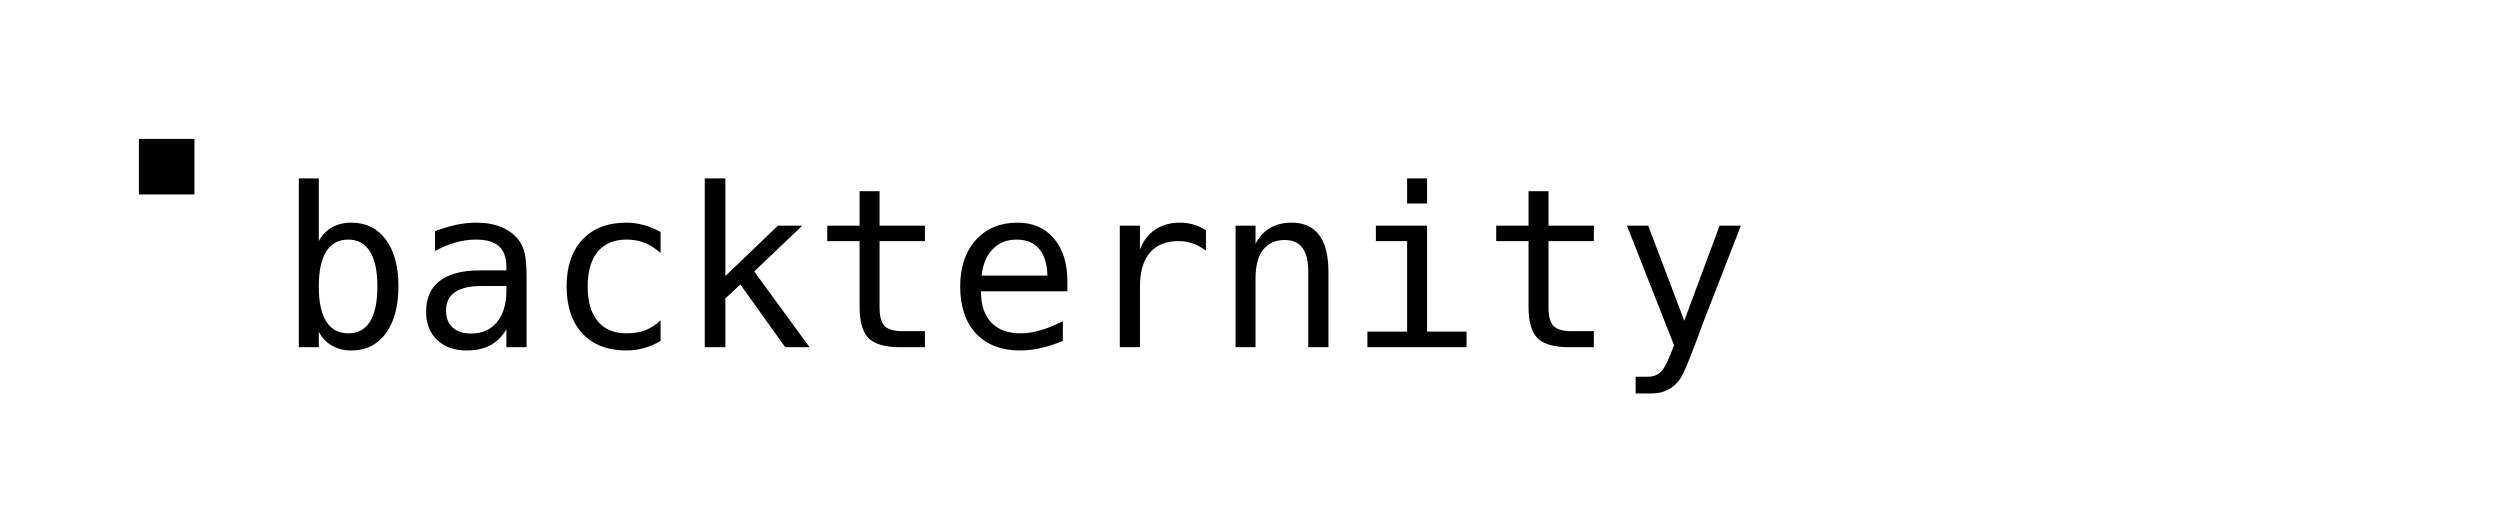
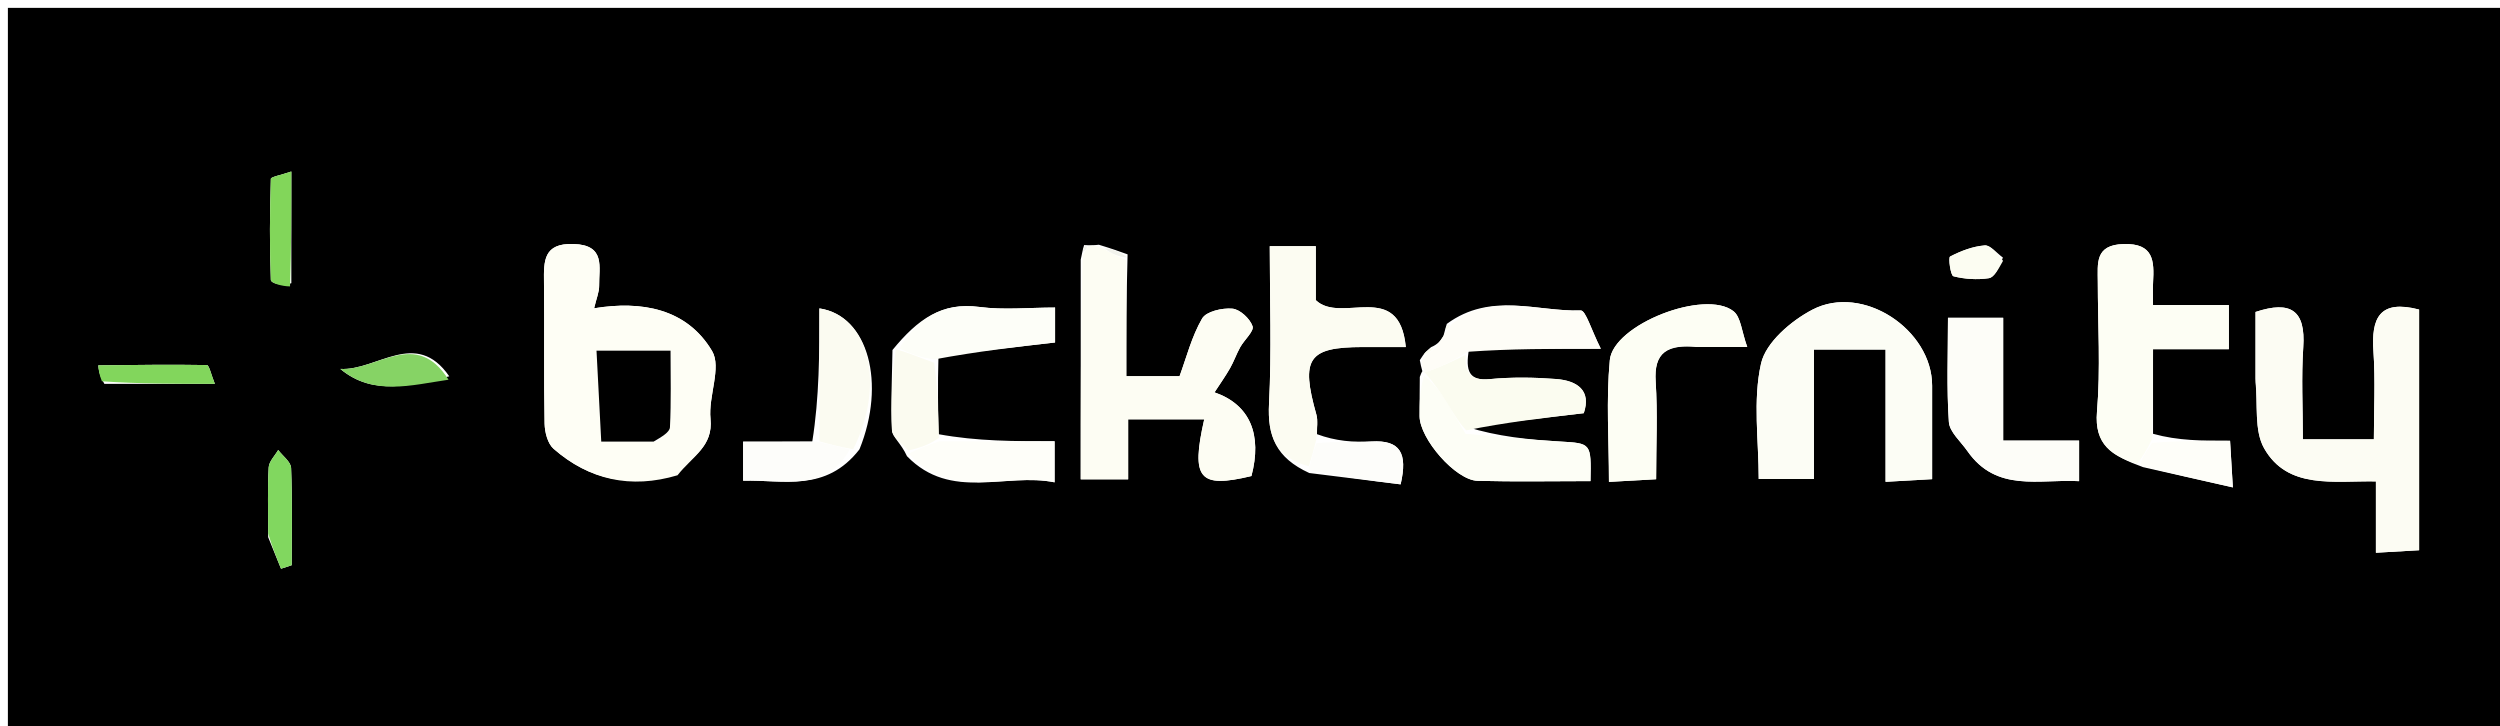
- <svg xmlns="http://www.w3.org/2000/svg" width="180" height="37" viewBox="0 0 180 37" fill="none">
-   <path d="M10 10h4v4h-4v-4z" fill="currentColor" />
-   <text x="20" y="25" font-family="monospace" font-size="16" fill="currentColor">backternity</text>
+ <svg xmlns="http://www.w3.org/2000/svg" version="1.1" id="Layer_1" x="0px" y="0px" width="100%" viewBox="0 0 317 92" enable-background="new 0 0 317 92" xml:space="preserve">
+   <path fill="#000000" opacity="1" stroke="none" d=" M233,93   C155.333,93 78.167,93 1,93   C1,62.333 1,31.667 1,1   C106.667,1 212.333,1 318,1   C318,31.667 318,62.333 318,93   C289.833,93 261.667,93 233,93  M119.011,55.056   C118.95,52.036 118.888,49.016 118.998,45.127   C123.886,44.565 128.775,44.002 133.783,43.426   C133.783,42.16 133.783,40.76 133.783,38.998   C130.451,38.998 127.274,39.331 124.197,38.922   C119.418,38.287 116.384,40.451 113.166,44.381   C113.115,47.771 112.939,51.167 113.101,54.546   C113.142,55.402 114.263,56.206 115.007,57.847   C120.61,63.598 127.524,59.889 133.721,61.159   C133.721,59.053 133.721,57.654 133.721,55.955   C128.668,55.955 123.889,55.955 119.011,55.056  M180.032,45.664   C180.128,46.153 180.224,46.641 180.358,47.078   C180.358,47.078 180.294,47.071 180.03,47.797   C180.02,49.451 179.998,51.106 180.002,52.761   C180.008,55.628 184.563,60.891 187.357,60.968   C192.13,61.098 196.909,61.004 201.673,61.004   C201.777,56.153 201.761,56.217 197.773,55.983   C193.788,55.749 189.814,55.337 186.009,54.134   C190.86,53.563 195.711,52.993 200.822,52.392   C201.796,49.527 200.029,48.269 197.297,48.058   C194.508,47.843 191.669,47.806 188.889,48.074   C186.324,48.321 185.759,47.106 186.279,44.222   C191.484,44.222 196.688,44.222 202.984,44.222   C201.781,41.843 201.069,39.348 200.442,39.368   C194.931,39.552 189.047,36.957 183.457,41.068   C183.361,41.374 183.266,41.68 183.016,42.647   C182.674,43.155 182.332,43.662 181.466,44.017   C181.036,44.369 180.606,44.72 180.032,45.664  M102.995,56.004   C100.076,56.004 97.157,56.004 94.226,56.004   C94.226,57.904 94.226,59.297 94.226,60.951   C99.363,60.811 104.688,62.485 108.98,56.979   C112.36,48.645 110.136,40.035 103.9,39.105   C103.9,44.769 103.9,50.365 102.995,56.004  M166.018,59.98   C169.867,60.458 173.716,60.935 177.598,61.417   C178.524,57.441 177.534,55.776 173.919,55.98   C171.638,56.109 169.339,55.931 166.994,55.052   C166.977,54.221 167.134,53.341 166.915,52.568   C164.904,45.457 165.873,44.014 172.775,44.006   C174.411,44.005 176.047,44.006 178.255,44.006   C177.425,35.386 170.055,41.156 166.843,38.06   C166.843,35.986 166.843,33.699 166.843,31.215   C164.885,31.215 163.15,31.215 161.005,31.215   C161.005,37.942 161.256,44.563 160.913,51.153   C160.698,55.297 161.776,58.037 166.018,59.98  M271.747,59.234   C275.36,60.05 278.972,60.866 283.126,61.803   C282.959,59.006 282.875,57.599 282.773,55.891   C279.302,55.891 276.175,55.891 273.005,55.004   C273.005,51.654 273.005,48.304 273.005,44.28   C275.942,44.28 279.295,44.28 282.618,44.28   C282.618,42.094 282.618,40.588 282.618,38.686   C279.177,38.686 276.113,38.686 273.003,38.686   C273.003,37.45 272.965,36.617 273.011,35.788   C273.16,33.092 273.1,30.835 269.27,30.945   C265.594,31.05 265.997,33.409 265.999,35.744   C266.004,41.232 266.359,46.75 265.897,52.199   C265.541,56.407 267.787,57.795 271.747,59.234  M142.978,32.252   C141.983,31.893 140.987,31.535 139.332,31.031   C138.887,31.082 138.442,31.134 137.464,31.074   C137.371,31.379 137.278,31.685 137.036,32.919   C137.036,42.185 137.036,51.451 137.036,60.779   C139.194,60.779 140.932,60.779 143.05,60.779   C143.05,58.149 143.05,55.736 143.05,53.169   C146.508,53.169 149.582,53.169 152.697,53.169   C150.978,60.752 152.06,61.952 158.682,60.362   C160.054,55.148 158.538,51.32 154,49.751   C154.684,48.698 155.378,47.725 155.968,46.692   C156.457,45.837 156.778,44.886 157.259,44.025   C157.779,43.092 159.041,41.993 158.825,41.365   C158.493,40.399 157.222,39.222 156.261,39.137   C154.983,39.025 152.95,39.488 152.427,40.39   C151.101,42.679 150.435,45.351 149.568,47.701   C147.323,47.701 145.255,47.701 142.818,47.701   C142.818,42.606 142.818,37.807 142.978,32.252  M86.024,59.834   C87.798,57.86 90.447,56.613 90.092,53.104   C89.801,50.238 91.524,46.587 90.291,44.509   C87.085,39.109 81.324,38.107 75.333,39.091   C75.631,37.819 75.985,37.022 75.972,36.23   C75.936,33.878 76.826,31.069 72.726,30.938   C68.897,30.815 68.946,33.1 68.976,35.777   C69.042,41.756 68.944,47.737 69.055,53.715   C69.075,54.807 69.445,56.254 70.199,56.911   C74.699,60.837 79.963,62.043 86.024,59.834  M286.002,48.471   C286.311,51.293 285.805,54.575 287.091,56.843   C290.078,62.113 295.948,60.945 301.265,61.04   C301.265,64.428 301.265,67.18 301.265,70.087   C303.392,69.963 305.127,69.863 306.743,69.769   C306.743,59.242 306.743,49.157 306.743,39.253   C301.707,37.939 300.662,40.347 300.952,44.541   C301.21,48.286 301.006,52.063 301.006,55.711   C297.683,55.711 294.949,55.711 292.002,55.711   C292.002,51.623 291.799,47.807 292.054,44.021   C292.368,39.365 290.486,38.069 286.002,39.557   C286.002,42.218 286.002,44.86 286.002,48.471  M230.007,52.629   C230.007,49.968 230.007,47.308 230.007,44.32   C232.774,44.32 235.658,44.32 239.091,44.32   C239.091,49.839 239.091,55.387 239.091,61.094   C241.379,60.964 243.117,60.864 244.994,60.757   C244.994,56.523 244.995,52.713 244.994,48.903   C244.991,41.788 236.188,35.938 229.809,39.269   C227.104,40.682 223.906,43.419 223.302,46.089   C222.242,50.779 223.006,55.88 223.006,60.739   C225.615,60.739 227.683,60.739 230.007,60.739   C230.007,58.175 230.007,55.874 230.007,52.629  M254.004,47.445   C254.004,45.011 254.004,42.578 254.004,40.295   C251.344,40.295 249.276,40.295 247.003,40.295   C247.003,44.896 246.82,49.215 247.116,53.502   C247.204,54.778 248.616,55.976 249.457,57.184   C253.158,62.5 258.592,60.722 263.63,61.011   C263.63,59.102 263.63,57.594 263.63,55.866   C259.976,55.866 256.676,55.866 254.004,55.866   C254.004,53.221 254.004,50.806 254.004,47.445  M215.563,44.003   C217.347,44.003 219.13,44.003 221.552,44.003   C220.833,42.018 220.743,40.196 219.803,39.461   C216.185,36.631 204.554,41.131 204.124,45.67   C203.645,50.72 204.014,55.85 204.014,61.104   C206.393,60.97 208.135,60.872 209.998,60.767   C209.998,56.358 210.198,52.362 209.939,48.396   C209.699,44.723 211.328,43.585 215.563,44.003  M56.966,47.718   C52.741,41.587 47.774,47.043 43.152,46.78   C47.342,50.269 52.139,48.827 56.966,47.718  M34.001,68.114   C34.545,69.447 35.09,70.781 35.634,72.115   C36.086,71.966 36.538,71.817 36.99,71.668   C36.99,67.558 37.078,63.446 36.913,59.343   C36.881,58.56 35.847,57.817 35.275,57.056   C34.853,57.792 34.111,58.51 34.067,59.268   C33.916,61.902 34.007,64.549 34.001,68.114  M13.232,48.673   C17.773,48.673 22.315,48.673 27.243,48.673   C26.793,47.568 26.526,46.296 26.236,46.291   C21.646,46.206 17.053,46.284 12.461,46.325   C12.512,46.893 12.564,47.461 13.232,48.673  M36.943,35.906   C36.943,31.326 36.943,26.745 36.943,21.746   C35.648,22.196 34.349,22.42 34.341,22.684   C34.209,26.949 34.171,31.222 34.339,35.484   C34.356,35.928 35.815,36.315 36.943,35.906  M253.969,32.66   C253.196,32.112 252.383,31.061 251.66,31.12   C250.154,31.242 248.63,31.824 247.275,32.53   C247.019,32.663 247.336,34.937 247.694,35.029   C249.129,35.397 250.715,35.496 252.182,35.276   C252.863,35.174 253.401,34.112 253.969,32.66  z" />
+   <path fill="#FEFEF5" opacity="1" stroke="none" d=" M85.909,60.264   C79.963,62.043 74.699,60.837 70.199,56.911   C69.445,56.254 69.075,54.807 69.055,53.715   C68.944,47.737 69.042,41.756 68.976,35.777   C68.946,33.1 68.897,30.815 72.726,30.938   C76.826,31.069 75.936,33.878 75.972,36.23   C75.985,37.022 75.631,37.819 75.333,39.091   C81.324,38.107 87.085,39.109 90.291,44.509   C91.524,46.587 89.801,50.238 90.092,53.104   C90.447,56.613 87.798,57.86 85.909,60.264  M83.348,55.996   C83.907,55.39 84.919,54.807 84.95,54.175   C85.114,50.909 85.026,47.63 85.026,44.462   C81.604,44.462 78.624,44.462 75.637,44.462   C75.85,48.547 76.038,52.154 76.238,55.999   C78.476,55.999 80.438,55.999 83.348,55.996  z" />
+   <path fill="#FDFDF3" opacity="1" stroke="none" d=" M137.997,31.185   C138.442,31.134 138.887,31.082 139.72,31.421   C141.012,32.21 141.915,32.609 142.818,33.008   C142.818,37.807 142.818,42.606 142.818,47.701   C145.255,47.701 147.323,47.701 149.568,47.701   C150.435,45.351 151.101,42.679 152.427,40.39   C152.95,39.488 154.983,39.025 156.261,39.137   C157.222,39.222 158.493,40.399 158.825,41.365   C159.041,41.993 157.779,43.092 157.259,44.025   C156.778,44.886 156.457,45.837 155.968,46.692   C155.378,47.725 154.684,48.698 154,49.751   C158.538,51.32 160.054,55.148 158.682,60.362   C152.06,61.952 150.978,60.752 152.697,53.169   C149.582,53.169 146.508,53.169 143.05,53.169   C143.05,55.736 143.05,58.149 143.05,60.779   C140.932,60.779 139.194,60.779 137.036,60.779   C137.036,51.451 137.036,42.185 137.285,32.363   C137.749,31.646 137.904,31.438 137.997,31.185  z" />
+   <path fill="#FCFCF3" opacity="1" stroke="none" d=" M286.002,47.987   C286.002,44.86 286.002,42.218 286.002,39.557   C290.486,38.069 292.368,39.365 292.054,44.021   C291.799,47.807 292.002,51.623 292.002,55.711   C294.949,55.711 297.683,55.711 301.006,55.711   C301.006,52.063 301.21,48.286 300.952,44.541   C300.662,40.347 301.707,37.939 306.743,39.253   C306.743,49.157 306.743,59.242 306.743,69.769   C305.127,69.863 303.392,69.963 301.265,70.087   C301.265,67.18 301.265,64.428 301.265,61.04   C295.948,60.945 290.078,62.113 287.091,56.843   C285.805,54.575 286.311,51.293 286.002,47.987  z" />
+   <path fill="#FCFDF5" opacity="1" stroke="none" d=" M230.007,53.1   C230.007,55.874 230.007,58.175 230.007,60.739   C227.683,60.739 225.615,60.739 223.006,60.739   C223.006,55.88 222.242,50.779 223.302,46.089   C223.906,43.419 227.104,40.682 229.809,39.269   C236.188,35.938 244.991,41.788 244.994,48.903   C244.995,52.713 244.994,56.523 244.994,60.757   C243.117,60.864 241.379,60.964 239.091,61.094   C239.091,55.387 239.091,49.839 239.091,44.32   C235.658,44.32 232.774,44.32 230.007,44.32   C230.007,47.308 230.007,49.968 230.007,53.1  z" />
+   <path fill="#FDFEF4" opacity="1" stroke="none" d=" M271.002,58.835   C267.787,57.795 265.541,56.407 265.897,52.199   C266.359,46.75 266.004,41.232 265.999,35.744   C265.997,33.409 265.594,31.05 269.27,30.945   C273.1,30.835 273.16,33.092 273.011,35.788   C272.965,36.617 273.003,37.45 273.003,38.686   C276.113,38.686 279.177,38.686 282.618,38.686   C282.618,40.588 282.618,42.094 282.618,44.28   C279.295,44.28 275.942,44.28 273.005,44.28   C273.005,48.304 273.005,51.654 272.865,55.714   C272.151,57.227 271.577,58.031 271.002,58.835  z" />
+   <path fill="#FCFCF2" opacity="1" stroke="none" d=" M165.954,59.119   C161.776,58.037 160.698,55.297 160.913,51.153   C161.256,44.563 161.005,37.942 161.005,31.215   C163.15,31.215 164.885,31.215 166.843,31.215   C166.843,33.699 166.843,35.986 166.843,38.06   C170.055,41.156 177.425,35.386 178.255,44.006   C176.047,44.006 174.411,44.005 172.775,44.006   C165.873,44.014 164.904,45.457 166.915,52.568   C167.134,53.341 166.977,54.221 166.887,55.788   C166.505,57.39 166.229,58.254 165.954,59.119  z" />
+   <path fill="#FDFDF8" opacity="1" stroke="none" d=" M254.004,47.918   C254.004,50.806 254.004,53.221 254.004,55.866   C256.676,55.866 259.976,55.866 263.63,55.866   C263.63,57.594 263.63,59.102 263.63,61.011   C258.592,60.722 253.158,62.5 249.457,57.184   C248.616,55.976 247.204,54.778 247.116,53.502   C246.82,49.215 247.003,44.896 247.003,40.295   C249.276,40.295 251.344,40.295 254.004,40.295   C254.004,42.578 254.004,45.011 254.004,47.918  z" />
+   <path fill="#FDFEF4" opacity="1" stroke="none" d=" M215.108,44.003   C211.328,43.585 209.699,44.723 209.939,48.396   C210.198,52.362 209.998,56.358 209.998,60.767   C208.135,60.872 206.393,60.97 204.014,61.104   C204.014,55.85 203.645,50.72 204.124,45.67   C204.554,41.131 216.185,36.631 219.803,39.461   C220.743,40.196 220.833,42.018 221.552,44.003   C219.13,44.003 217.347,44.003 215.108,44.003  z" />
+   <path fill="#FDFEF6" opacity="1" stroke="none" d=" M185.836,55.003   C189.814,55.337 193.788,55.749 197.773,55.983   C201.761,56.217 201.777,56.153 201.673,61.004   C196.909,61.004 192.13,61.098 187.357,60.968   C184.563,60.891 180.008,55.628 180.002,52.761   C179.998,51.106 180.02,49.451 180.576,47.637   C181.896,48.662 182.688,49.835 183.439,51.035   C184.258,52.345 185.039,53.679 185.836,55.003  z" />
+   <path fill="#FBFBF1" opacity="1" stroke="none" d=" M103.9,55.962   C103.9,50.365 103.9,44.769 103.9,39.105   C110.136,40.035 112.36,48.645 108.184,56.967   C106.226,56.625 105.063,56.293 103.9,55.962  z" />
+   <path fill="#FBFCF0" opacity="1" stroke="none" d=" M185.922,54.568   C185.039,53.679 184.258,52.345 183.439,51.035   C182.688,49.835 181.896,48.662 180.708,47.274   C180.294,47.071 180.358,47.078 180.862,47.14   C182.856,46.466 184.346,45.732 185.836,44.997   C185.759,47.106 186.324,48.321 188.889,48.074   C191.669,47.806 194.508,47.843 197.297,48.058   C200.029,48.269 201.796,49.527 200.822,52.392   C195.711,52.993 190.86,53.563 185.922,54.568  z" />
+   <path fill="#FDFEF8" opacity="1" stroke="none" d=" M114.003,44.17   C116.384,40.451 119.418,38.287 124.197,38.922   C127.274,39.331 130.451,38.998 133.783,38.998   C133.783,40.76 133.783,42.16 133.783,43.426   C128.775,44.002 123.886,44.565 118.537,45.562   C116.719,45.388 115.361,44.779 114.003,44.17  z" />
+   <path fill="#FEFDF7" opacity="1" stroke="none" d=" M186.058,44.61   C184.346,45.732 182.856,46.466 180.842,47.165   C180.224,46.641 180.128,46.153 180.448,45.31   C181.239,44.694 181.615,44.432 181.991,44.17   C182.332,43.662 182.674,43.155 183.269,42.223   C183.74,41.633 183.897,41.421 183.992,41.164   C189.047,36.957 194.931,39.552 200.442,39.368   C201.069,39.348 201.781,41.843 202.984,44.222   C196.688,44.222 191.484,44.222 186.058,44.61  z" />
+   <path fill="#FEFEF9" opacity="1" stroke="none" d=" M119.109,55.955   C123.889,55.955 128.668,55.955 133.721,55.955   C133.721,57.654 133.721,59.053 133.721,61.159   C127.524,59.889 120.61,63.598 115.23,57.526   C116.671,56.788 117.89,56.372 119.109,55.955  z" />
+   <path fill="#FBFBF0" opacity="1" stroke="none" d=" M119.06,55.506   C117.89,56.372 116.671,56.788 115.17,57.119   C114.263,56.206 113.142,55.402 113.101,54.546   C112.939,51.167 113.115,47.771 113.585,44.275   C115.361,44.779 116.719,45.388 118.452,45.996   C118.888,49.016 118.95,52.036 119.06,55.506  z" />
+   <path fill="#FDFDFA" opacity="1" stroke="none" d=" M103.447,55.983   C105.063,56.293 106.226,56.625 107.751,56.999   C104.688,62.485 99.363,60.811 94.226,60.951   C94.226,59.297 94.226,57.904 94.226,56.004   C97.157,56.004 100.076,56.004 103.447,55.983  z" />
+   <path fill="#FDFDFA" opacity="1" stroke="none" d=" M165.986,59.55   C166.229,58.254 166.505,57.39 166.914,56.208   C169.339,55.931 171.638,56.109 173.919,55.98   C177.534,55.776 178.524,57.441 177.598,61.417   C173.716,60.935 169.867,60.458 165.986,59.55  z" />
+   <path fill="#FEFEF9" opacity="1" stroke="none" d=" M271.375,59.035   C271.577,58.031 272.151,57.227 272.887,56.157   C276.175,55.891 279.302,55.891 282.773,55.891   C282.875,57.599 282.959,59.006 283.126,61.803   C278.972,60.866 275.36,60.05 271.375,59.035  z" />
+   <path fill="#86D365" opacity="1" stroke="none" d=" M56.874,48.149   C52.139,48.827 47.342,50.269 43.152,46.78   C47.774,47.043 52.741,41.587 56.874,48.149  z" />
+   <path fill="#81D75F" opacity="1" stroke="none" d=" M34.003,67.653   C34.007,64.549 33.916,61.902 34.067,59.268   C34.111,58.51 34.853,57.792 35.275,57.056   C35.847,57.817 36.881,58.56 36.913,59.343   C37.078,63.446 36.99,67.558 36.99,71.668   C36.538,71.817 36.086,71.966 35.634,72.115   C35.09,70.781 34.545,69.447 34.003,67.653  z" />
+   <path fill="#82D65C" opacity="1" stroke="none" d=" M12.924,48.35   C12.564,47.461 12.512,46.893 12.461,46.325   C17.053,46.284 21.646,46.206 26.236,46.291   C26.526,46.296 26.793,47.568 27.243,48.673   C22.315,48.673 17.773,48.673 12.924,48.35  z" />
+   <path fill="#82D65A" opacity="1" stroke="none" d=" M36.774,36.317   C35.815,36.315 34.356,35.928 34.339,35.484   C34.171,31.222 34.209,26.949 34.341,22.684   C34.349,22.42 35.648,22.196 36.943,21.746   C36.943,26.745 36.943,31.326 36.774,36.317  z" />
+   <path fill="#FCFDF2" opacity="1" stroke="none" d=" M253.986,33.073   C253.401,34.112 252.863,35.174 252.182,35.276   C250.715,35.496 249.129,35.397 247.694,35.029   C247.336,34.937 247.019,32.663 247.275,32.53   C248.63,31.824 250.154,31.242 251.66,31.12   C252.383,31.061 253.196,32.112 253.986,33.073  z" />
+   <path fill="#F2F3EC" opacity="1" stroke="none" d=" M142.898,32.63   C141.915,32.609 141.012,32.21 140.05,31.493   C140.987,31.535 141.983,31.893 142.898,32.63  z" />
+   <path fill="#FBFCF0" opacity="1" stroke="none" d=" M181.729,44.093   C181.615,44.432 181.239,44.694 180.52,45.015   C180.606,44.72 181.036,44.369 181.729,44.093  z" />
+   <path fill="#FBFCF0" opacity="1" stroke="none" d=" M183.725,41.116   C183.897,41.421 183.74,41.633 183.346,41.892   C183.266,41.68 183.361,41.374 183.725,41.116  z" />
+   <path fill="#F2F3EC" opacity="1" stroke="none" d=" M137.73,31.129   C137.904,31.438 137.749,31.646 137.359,31.899   C137.278,31.685 137.371,31.379 137.73,31.129  z" />
+   <path fill="#000000" opacity="1" stroke="none" d=" M82.874,55.998   C80.438,55.999 78.476,55.999 76.238,55.999   C76.038,52.154 75.85,48.547 75.637,44.462   C78.624,44.462 81.604,44.462 85.026,44.462   C85.026,47.63 85.114,50.909 84.95,54.175   C84.919,54.807 83.907,55.39 82.874,55.998  z" />
</svg>
